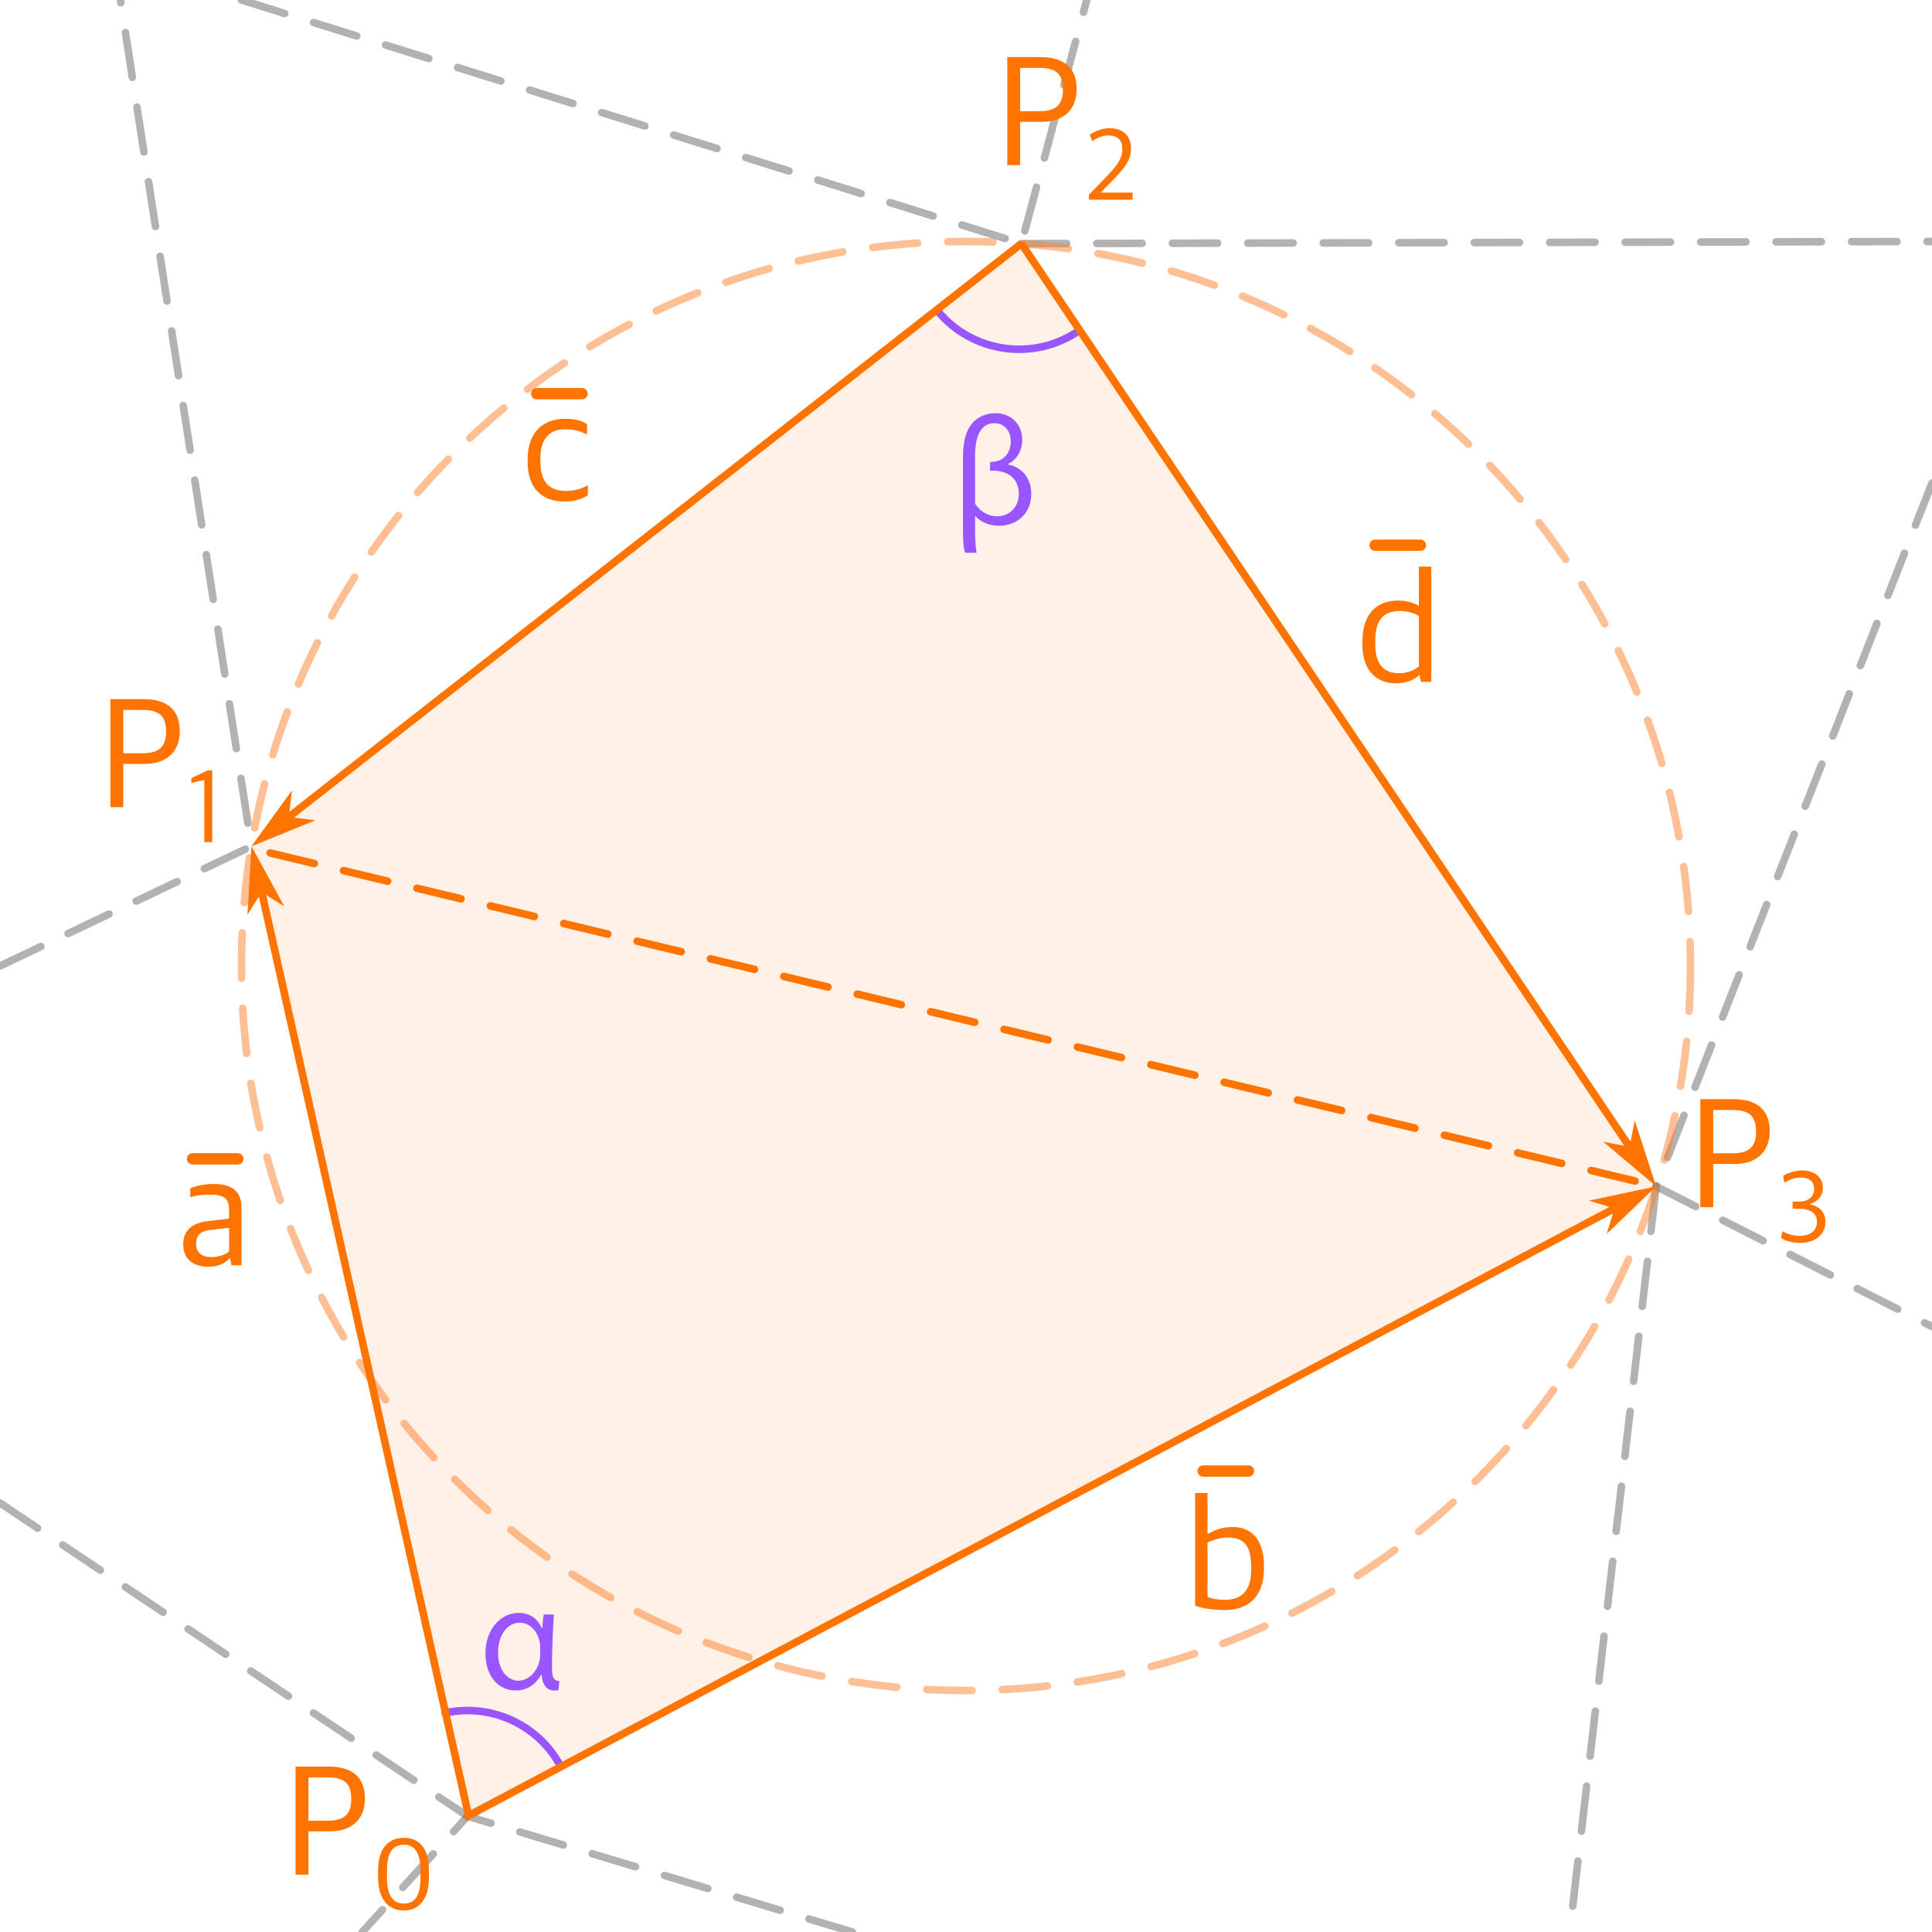
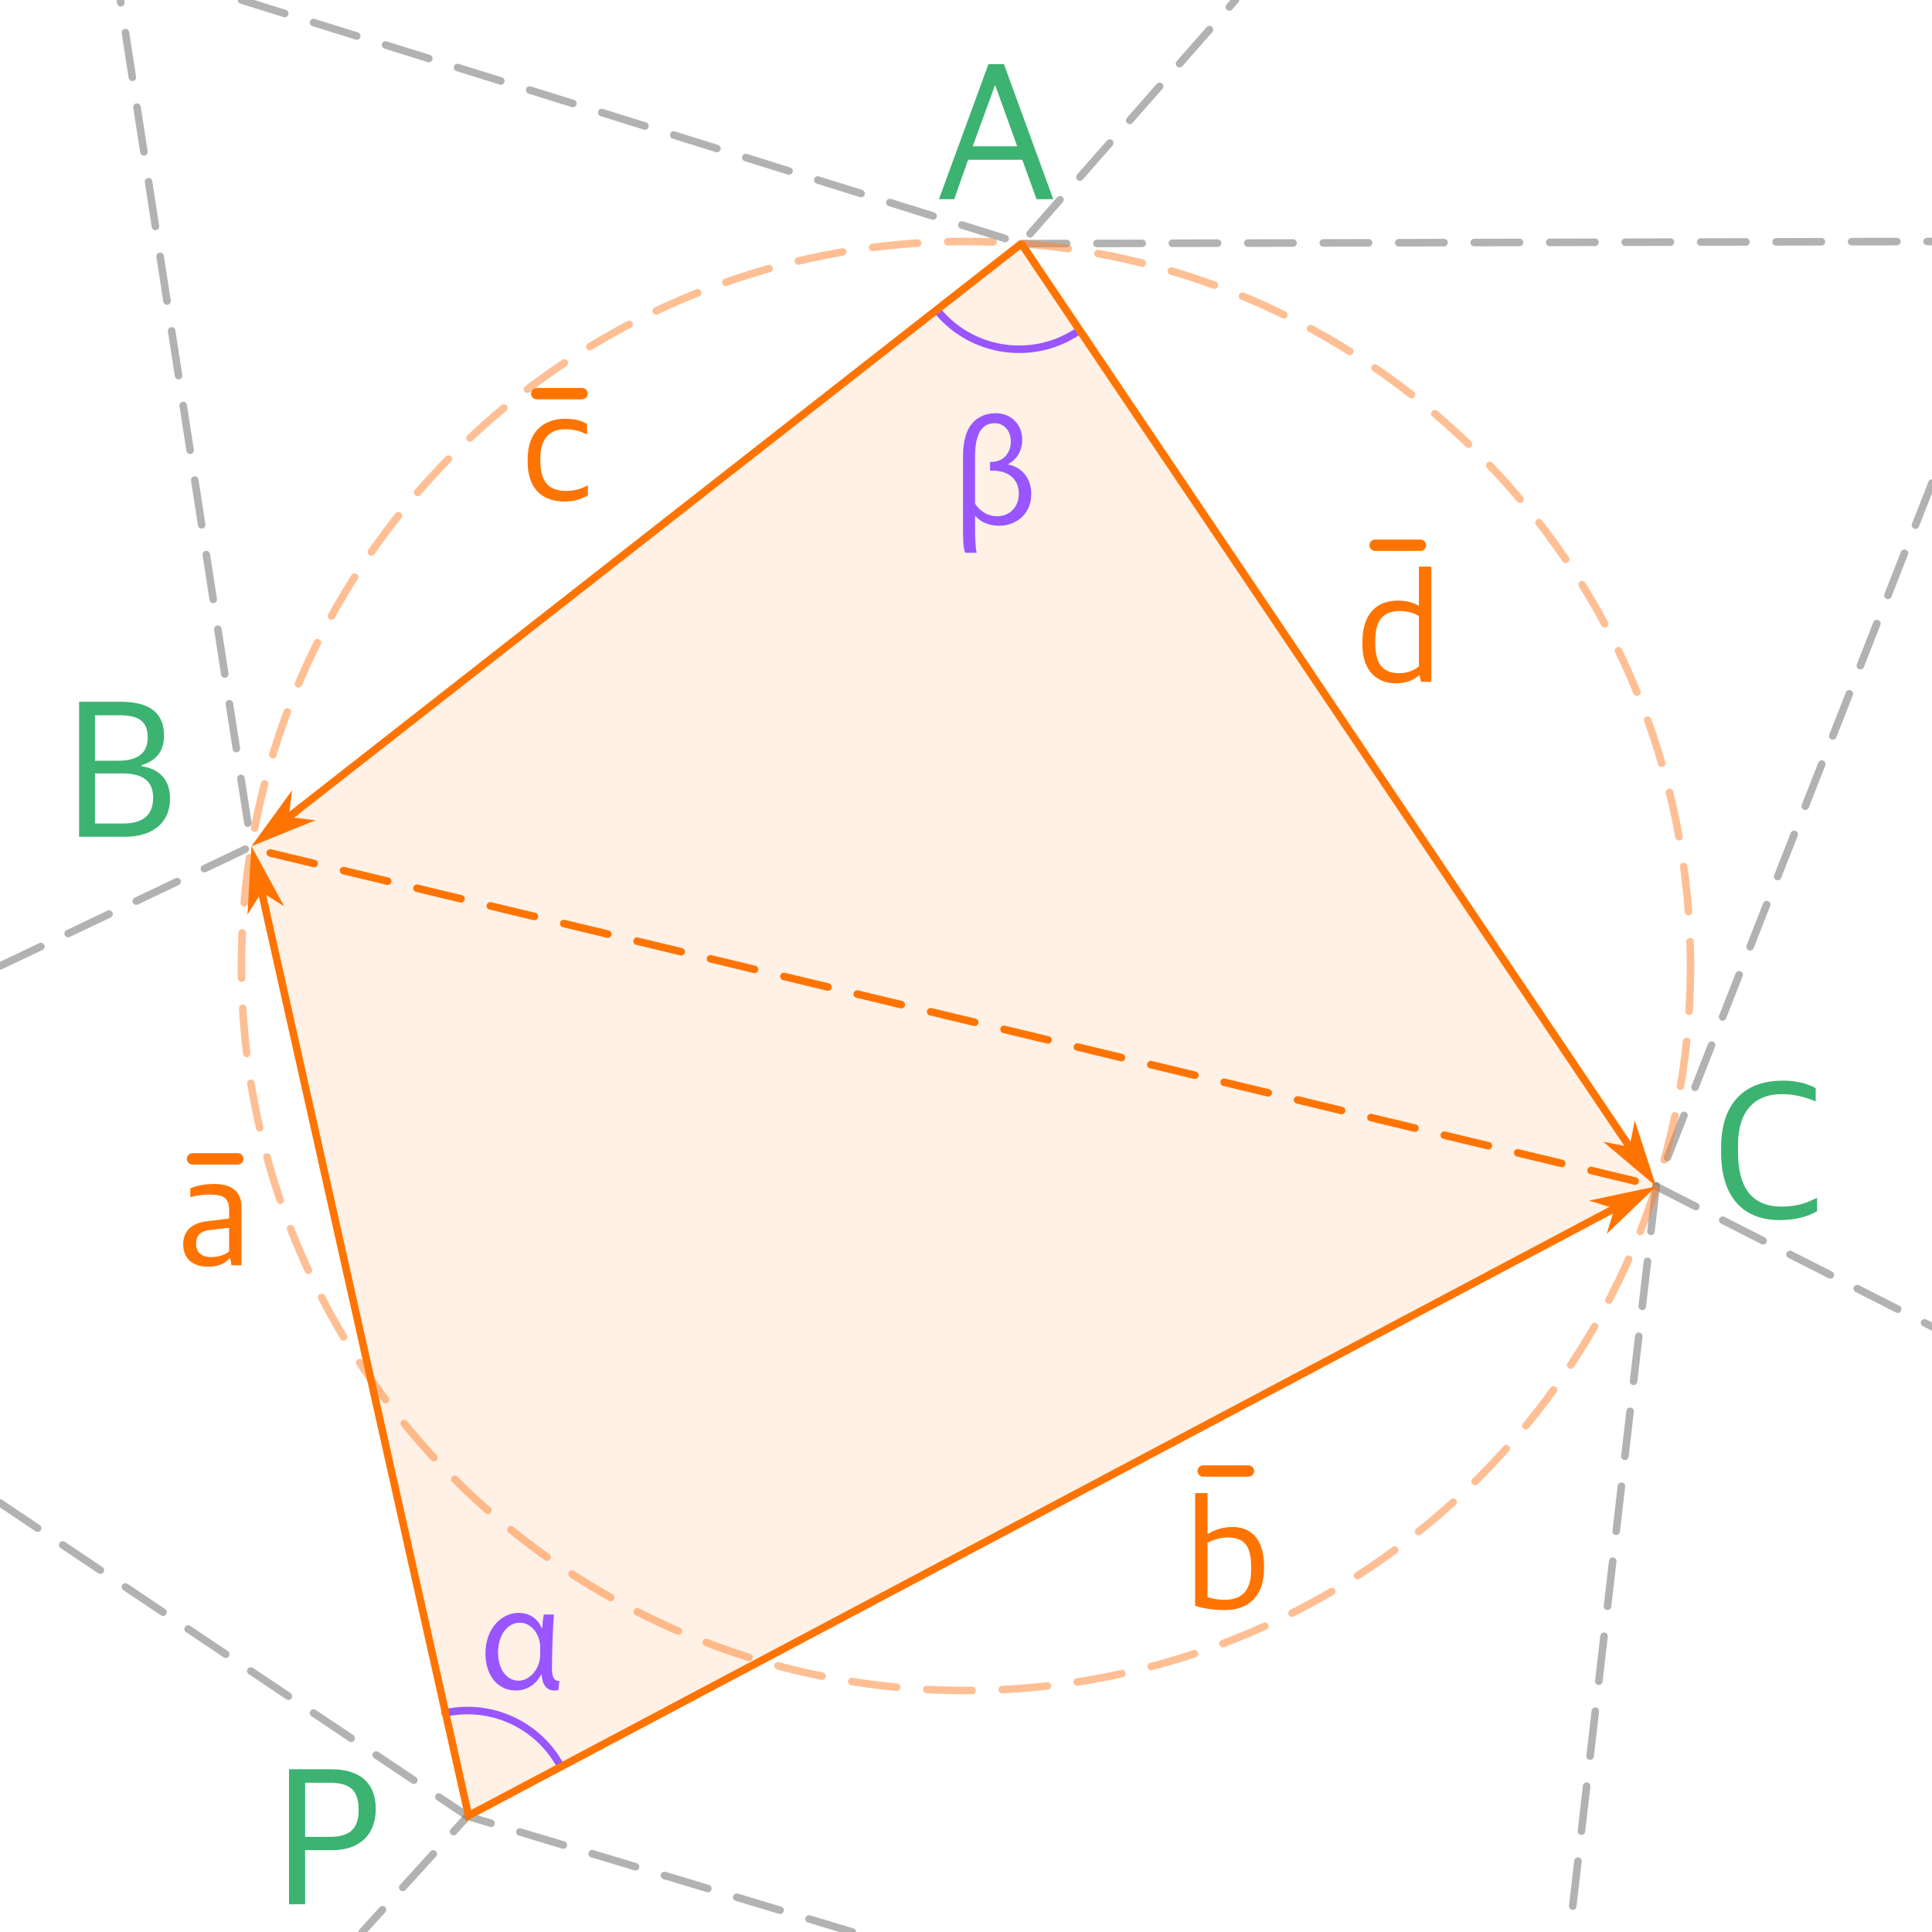
<svg xmlns="http://www.w3.org/2000/svg" id="svg8" version="1.1" viewBox="0 0 135.467 135.467" height="512" width="512">
+   <path d="m 124.798,85.55 c 1.115,0 1.976,-0.254 2.611,-0.621 v -0.945 c -0.593,0.296 -1.298,0.621 -2.469,0.621 -2.173,0 -3.076,-1.411 -3.076,-3.838 v -0.466 c 0,-2.512 1.27,-3.584 3.062,-3.584 0.931,0 1.637,0.212 2.385,0.508 v -0.931 c -0.579,-0.31 -1.312,-0.522 -2.328,-0.522 -2.413,0 -4.304,1.326 -4.304,4.713 v 0.282 c 0,3.203 1.566,4.784 4.12,4.784 z" id="text3" style="font-size:14.111px;line-height:1.25;font-family:'.Apple SD Gothic NeoI';-inkscape-font-specification:'.Apple SD Gothic NeoI';text-align:center;word-spacing:0px;text-anchor:middle;fill:#3cb371;stroke-width:0.265" aria-label="C" />
  <defs id="defs2" />
  <path style="fill:none;stroke:#666666;stroke-width:0.529;stroke-linecap:round;stroke-linejoin:miter;stroke-dasharray:3.175, 2.117;stroke-dashoffset:0;stroke-opacity:0.5" d="m 0,105.383 32.784,21.965" id="path37" />
  <path id="path3" style="fill:#ff7400;fill-opacity:1;stroke:none;stroke-width:1.587;stroke-linecap:butt;stroke-linejoin:round;stroke-dasharray:none;stroke-opacity:1;opacity:0.1" d="M 71.616 17.082 L 17.632 59.336 L 32.784 127.348 L 116.126 83.186 L 71.616 17.082 z " />
  <path style="fill:none;stroke:#666666;stroke-width:0.529;stroke-linecap:round;stroke-linejoin:miter;stroke-dasharray:3.175, 2.117;stroke-dashoffset:0;stroke-opacity:0.5" d="M 71.618,17.082 135.467,16.933" id="path13" />
  <path style="fill:none;stroke:#9955ff;stroke-width:0.529;stroke-linecap:round;stroke-linejoin:round;stroke-miterlimit:16;stroke-dasharray:none;stroke-dashoffset:0;stroke-opacity:1;paint-order:stroke fill markers" id="path12" d="m 31.213,120.108 a 7.408,7.408 0 0 1 8.092,3.723" />
  <path style="fill:none;stroke:#9955ff;stroke-width:0.529;stroke-linecap:round;stroke-linejoin:round;stroke-miterlimit:16;stroke-dasharray:none;stroke-dashoffset:0;stroke-opacity:1;paint-order:stroke fill markers" id="path11" d="M 75.663,23.179 A 7.408,7.408 0 0 1 65.731,21.786" />
  <path style="fill:none;stroke:#666666;stroke-width:0.529;stroke-linecap:round;stroke-linejoin:miter;stroke-dasharray:3.175, 2.117;stroke-dashoffset:0;stroke-opacity:0.5" d="m 116.126,83.186 -6.059,52.281" id="path8" />
  <path style="fill:none;stroke:#666666;stroke-width:0.529;stroke-linecap:round;stroke-linejoin:miter;stroke-dasharray:3.175, 2.117;stroke-opacity:0.5;stroke-dashoffset:0" d="M 0,67.733 17.632,59.336 8.441,0" id="path5" />
-   <path style="fill:none;stroke:#666666;stroke-width:0.529;stroke-linecap:round;stroke-linejoin:miter;stroke-dasharray:3.175, 2.117;stroke-dashoffset:0;stroke-opacity:0.5" d="M 16.933,0 71.618,17.082 76.2,0" id="path6" />
+   <path style="fill:none;stroke:#666666;stroke-width:0.529;stroke-linecap:round;stroke-linejoin:miter;stroke-dasharray:3.175, 2.117;stroke-dashoffset:0;stroke-opacity:0.5" d="M 16.933,0 71.618,17.082 86.629,0" id="path6" />
  <path style="fill:none;stroke:#666666;stroke-width:0.529;stroke-linecap:round;stroke-linejoin:miter;stroke-dasharray:3.175, 2.117;stroke-dashoffset:0;stroke-opacity:0.5" d="m 135.467,33.867 -19.341,49.319 19.341,9.832" id="path7" />
  <path style="fill:none;stroke:#666666;stroke-width:0.529;stroke-linecap:round;stroke-linejoin:miter;stroke-dasharray:3.175, 2.117;stroke-dashoffset:0;stroke-opacity:0.5" d="m 59.766,135.467 -26.982,-8.119 -7.384,8.119" id="path9" />
  <circle style="fill:none;stroke:#ff7f2a;stroke-width:0.529;stroke-linecap:round;stroke-linejoin:round;stroke-miterlimit:16;stroke-dasharray:3.175, 2.117;stroke-dashoffset:0;stroke-opacity:0.502;paint-order:stroke fill markers" id="path2" cx="67.733" cy="67.733" r="50.8" />
  <path d="m 38.126,113.205 c -0.045,0.271 -0.079,0.531 -0.102,0.948 h -0.045 c -0.271,-0.666 -0.858,-1.061 -1.614,-1.061 -1.219,0 -2.326,1.118 -2.326,2.834 0,1.58 0.881,2.608 2.122,2.608 0.847,0 1.445,-0.485 1.795,-1.118 h 0.023 c 0.056,0.824 0.429,1.118 0.869,1.118 0.102,0 0.226,0 0.305,-0.034 l 0.068,-0.632 c -0.384,0 -0.519,-0.282 -0.519,-0.892 0,-1.434 0.09,-3.251 0.135,-3.77 z m -3.206,2.698 c 0,-1.23 0.632,-2.122 1.535,-2.122 0.722,0 1.264,0.655 1.389,1.366 0.034,0.192 0.034,0.373 0.034,0.576 0,0.305 0,0.508 -0.056,0.768 -0.169,0.7 -0.756,1.355 -1.456,1.355 -0.926,0 -1.445,-0.948 -1.445,-1.93 z" id="text10" style="font-size:11.289px;line-height:1.25;font-family:'.Apple SD Gothic NeoI';-inkscape-font-specification:'.Apple SD Gothic NeoI';word-spacing:0px;direction:rtl;fill:#9955ff;stroke-width:0.265;fill-opacity:1" aria-label="α" />
  <path d="m 68.392,36.187 c 0.395,0.429 0.937,0.677 1.682,0.677 1.129,0 2.235,-0.779 2.235,-2.224 0,-1.23 -0.779,-1.908 -1.603,-2.066 v -0.056 c 0.497,-0.226 0.971,-0.835 0.971,-1.671 0,-1.129 -0.824,-1.874 -1.851,-1.874 -0.677,0 -1.14,0.226 -1.513,0.553 -0.406,0.406 -0.79,1.05 -0.79,2.54 v 4.978 c 0,0.768 0.023,1.377 0.147,1.716 h 0.813 c -0.102,-0.429 -0.113,-1.242 -0.113,-1.829 v -0.745 z m -0.023,-4.211 c 0,-1.513 0.463,-2.303 1.366,-2.303 0.655,0 1.14,0.508 1.14,1.287 0,0.711 -0.429,1.377 -1.264,1.422 -0.068,0.011 -0.135,0.011 -0.192,0.011 v 0.61 h 0.282 c 1.005,0.034 1.738,0.576 1.738,1.637 0,0.881 -0.632,1.558 -1.513,1.558 -0.779,0 -1.332,-0.497 -1.558,-0.892 z" id="text11" style="font-size:11.289px;line-height:1.25;font-family:'.Apple SD Gothic NeoI';-inkscape-font-specification:'.Apple SD Gothic NeoI';word-spacing:0px;direction:rtl;fill:#9955ff;stroke-width:0.265;fill-opacity:1" aria-label="β" />
  <text xml:space="preserve" style="font-size:11.289px;line-height:1.25;font-family:'.Apple SD Gothic NeoI';-inkscape-font-specification:'.Apple SD Gothic NeoI';word-spacing:0px;direction:rtl;stroke-width:0.265" x="14.187" y="93.489" id="text18">
    <tspan id="tspan18" style="font-size:11.289px;stroke-width:0.265" x="14.187" y="93.489" />
  </text>
  <path d="m 14.597,88.821 c 0.756,0 1.23,-0.271 1.49,-0.587 h 0.056 l 0.09,0.485 h 0.7 v -4.053 c 0,-1.14 -0.689,-1.648 -1.919,-1.648 -0.643,0 -1.185,0.102 -1.671,0.305 v 0.621 c 0.35,-0.102 0.79,-0.181 1.332,-0.181 1.005,0 1.389,0.226 1.389,1.095 v 0.587 l -1.513,0.181 c -1.072,0.124 -1.705,0.643 -1.705,1.626 0,1.05 0.734,1.569 1.75,1.569 z m 0.214,-0.677 c -0.643,0 -1.061,-0.305 -1.061,-0.914 0,-0.643 0.339,-0.926 1.027,-0.993 l 1.287,-0.147 v 1.648 c -0.237,0.237 -0.734,0.406 -1.253,0.406 z" id="text20" style="font-size:11.289px;line-height:1.25;font-family:'.Apple SD Gothic NeoI';-inkscape-font-specification:'.Apple SD Gothic NeoI';word-spacing:0px;direction:rtl;fill:#ff7400;fill-opacity:1;stroke-width:0.265" aria-label="a" />
  <path style="fill:#0055d4;fill-opacity:1;stroke:#ff7400;stroke-width:0.794;stroke-linecap:round;stroke-linejoin:miter;stroke-dasharray:none;stroke-opacity:1" d="m 13.501,81.256 h 3.175" id="path23" />
  <path d="m 39.582,35.167 c 0.779,0 1.276,-0.226 1.637,-0.44 V 34.027 c -0.282,0.158 -0.779,0.395 -1.535,0.395 -1.197,0 -1.795,-0.643 -1.795,-2.077 v -0.271 c 0,-1.287 0.666,-1.976 1.682,-1.976 0.734,0 1.095,0.135 1.592,0.361 v -0.722 c -0.373,-0.237 -0.813,-0.373 -1.547,-0.373 -1.445,0 -2.619,0.858 -2.619,2.845 v 0.169 c 0,1.84 0.982,2.788 2.585,2.788 z" id="text22" style="font-size:11.289px;line-height:1.25;font-family:'.Apple SD Gothic NeoI';-inkscape-font-specification:'.Apple SD Gothic NeoI';word-spacing:0px;direction:rtl;fill:#ff7400;fill-opacity:1;stroke-width:0.265" aria-label="c" />
  <path style="fill:#0055d4;fill-opacity:1;stroke:#ff7400;stroke-width:0.794;stroke-linecap:round;stroke-linejoin:miter;stroke-dasharray:none;stroke-opacity:1" d="m 37.634,27.602 h 3.175" id="path26" />
  <path d="m 85.841,112.895 c 1.806,0 2.788,-1.061 2.788,-2.935 v -0.147 c 0,-2.1 -1.106,-2.743 -2.179,-2.743 -0.768,0 -1.298,0.214 -1.727,0.474 h -0.056 v -2.856 h -0.869 v 7.902 c 0.497,0.192 1.389,0.305 2.043,0.305 z m 0.045,-0.722 c -0.564,0 -0.96,-0.09 -1.219,-0.203 v -3.804 c 0.294,-0.135 0.813,-0.361 1.389,-0.361 1.129,0 1.671,0.508 1.671,2.066 v 0.226 c 0,1.603 -0.835,2.077 -1.84,2.077 z" id="text21" style="font-size:11.289px;line-height:1.25;font-family:'.Apple SD Gothic NeoI';-inkscape-font-specification:'.Apple SD Gothic NeoI';word-spacing:0px;direction:rtl;fill:#ff7400;fill-opacity:1;stroke-width:0.265" aria-label="b" />
  <path style="fill:#0055d4;fill-opacity:1;stroke:#ff7400;stroke-width:0.794;stroke-linecap:round;stroke-linejoin:miter;stroke-dasharray:none;stroke-opacity:1" d="m 84.363,103.146 h 3.175" id="path27" />
  <path d="m 97.853,47.913 c 0.756,0 1.298,-0.237 1.637,-0.564 h 0.045 l 0.102,0.463 h 0.722 v -8.083 h -0.869 v 2.754 c -0.305,-0.181 -0.779,-0.373 -1.468,-0.373 -1.445,0 -2.495,0.881 -2.495,2.913 v 0.147 c 0,2.066 1.208,2.743 2.326,2.743 z m 0.26,-0.711 c -1.005,0 -1.682,-0.497 -1.682,-2.066 v -0.226 c 0,-1.513 0.643,-2.066 1.705,-2.066 0.576,0 1.095,0.158 1.355,0.361 v 3.522 c -0.282,0.226 -0.722,0.474 -1.377,0.474 z" id="text23" style="font-size:11.289px;line-height:1.25;font-family:'.Apple SD Gothic NeoI';-inkscape-font-specification:'.Apple SD Gothic NeoI';word-spacing:0px;direction:rtl;fill:#ff7400;fill-opacity:1;stroke-width:0.265" aria-label="d" />
  <path style="fill:#0055d4;fill-opacity:1;stroke:#ff7400;stroke-width:0.794;stroke-linecap:round;stroke-linejoin:miter;stroke-dasharray:none;stroke-opacity:1" d="m 96.42,38.231 h 3.175" id="path28" />
-   <g id="text31" style="font-size:11.289px;line-height:1.25;font-family:'.Apple SD Gothic NeoI';-inkscape-font-specification:'.Apple SD Gothic NeoI';word-spacing:0px;direction:rtl;fill:#ff7400;stroke-width:0.265;fill-opacity:1" aria-label="P0">
-     <path d="m 20.724,131.445 h 0.903 v -3.037 h 1.547 c 1.445,0 2.416,-0.813 2.416,-2.303 0,-1.422 -0.824,-2.235 -2.529,-2.235 h -2.337 z m 0.903,-3.782 v -3.037 h 1.343 c 1.23,0 1.659,0.463 1.659,1.535 0,1.016 -0.463,1.501 -1.637,1.501 z" id="path47" style="fill:#ff7400;fill-opacity:1" />
-     <path style="font-size:65%;baseline-shift:sub;fill:#ff7400;fill-opacity:1" d="m 28.315,133.957 c 0.998,0 1.761,-0.682 1.761,-2.348 v -0.448 c 0,-1.71 -0.792,-2.297 -1.754,-2.297 -0.969,0 -1.812,0.587 -1.812,2.326 v 0.411 c 0,1.666 0.792,2.355 1.805,2.355 z m 0,-0.484 c -0.77,0 -1.181,-0.587 -1.181,-1.812 v -0.543 c 0,-1.233 0.418,-1.768 1.189,-1.768 0.756,0 1.159,0.565 1.159,1.805 v 0.543 c 0,1.262 -0.411,1.776 -1.167,1.776 z" id="path48" />
-   </g>
-   <g id="text34" style="font-size:11.289px;line-height:1.25;font-family:'.Apple SD Gothic NeoI';-inkscape-font-specification:'.Apple SD Gothic NeoI';word-spacing:0px;direction:rtl;fill:#ff7400;stroke-width:0.265;fill-opacity:1" aria-label="P1">
-     <path d="m 7.74,56.597 h 0.903 v -3.037 h 1.547 c 1.445,0 2.416,-0.813 2.416,-2.303 0,-1.422 -0.824,-2.235 -2.529,-2.235 H 7.74 Z m 0.903,-3.782 v -3.037 h 1.343 c 1.23,0 1.659,0.463 1.659,1.535 0,1.016 -0.463,1.501 -1.637,1.501 z" id="path43" style="fill:#ff7400;fill-opacity:1" />
-     <path style="font-size:65%;baseline-shift:sub;fill:#ff7400;fill-opacity:1" d="m 14.326,59.05 h 0.558 v -5.034 h -0.308 l -1.159,0.543 v 0.338 l 0.91,-0.213 z" id="path44" />
-   </g>
-   <g id="text36" style="font-size:11.289px;line-height:1.25;font-family:'.Apple SD Gothic NeoI';-inkscape-font-specification:'.Apple SD Gothic NeoI';word-spacing:0px;direction:rtl;fill:#ff7400;stroke-width:0.265;fill-opacity:1" aria-label="P2">
-     <path d="m 70.628,11.579 h 0.903 V 8.542 h 1.547 c 1.445,0 2.416,-0.813 2.416,-2.303 0,-1.422 -0.824,-2.235 -2.529,-2.235 H 70.628 Z M 71.531,7.797 V 4.76 h 1.343 c 1.23,0 1.659,0.463 1.659,1.535 0,1.016 -0.463,1.501 -1.637,1.501 z" id="path41" style="fill:#ff7400;fill-opacity:1" />
-     <path style="font-size:65%;baseline-shift:sub;fill:#ff7400;fill-opacity:1" d="m 76.355,14.003 h 3.06 v -0.499 h -2.245 l 0.77,-0.778 c 0.851,-0.866 1.365,-1.453 1.365,-2.304 0,-0.881 -0.536,-1.431 -1.526,-1.431 -0.558,0 -1.057,0.249 -1.365,0.448 l 0.169,0.462 C 76.869,9.703 77.265,9.497 77.683,9.497 c 0.697,0 1.013,0.323 1.013,0.976 0,0.704 -0.47,1.24 -1.167,1.967 l -1.174,1.218 z" id="path42" />
-   </g>
-   <g id="text38" style="font-size:11.289px;line-height:1.25;font-family:'.Apple SD Gothic NeoI';-inkscape-font-specification:'.Apple SD Gothic NeoI';word-spacing:0px;direction:rtl;fill:#ff7400;stroke-width:0.265;fill-opacity:1" aria-label="P3">
-     <path d="m 119.223,84.648 h 0.903 v -3.037 h 1.547 c 1.445,0 2.416,-0.813 2.416,-2.303 0,-1.422 -0.824,-2.235 -2.529,-2.235 h -2.337 z m 0.903,-3.782 V 77.83 h 1.343 c 1.23,0 1.659,0.463 1.659,1.535 0,1.016 -0.463,1.501 -1.637,1.501 z" id="path45" style="fill:#ff7400;fill-opacity:1" />
-     <path style="font-size:65%;baseline-shift:sub;fill:#ff7400;fill-opacity:1" d="m 126.205,87.145 c 1.093,0 1.79,-0.602 1.79,-1.46 0,-0.763 -0.484,-1.123 -1.123,-1.247 0.558,-0.183 0.939,-0.543 0.939,-1.152 0,-0.77 -0.602,-1.218 -1.482,-1.218 -0.426,0 -1.005,0.183 -1.299,0.382 l 0.088,0.47 c 0.308,-0.176 0.69,-0.352 1.093,-0.352 0.602,0 0.991,0.213 0.991,0.814 0,0.55 -0.433,0.873 -1.071,0.873 h -0.44 v 0.499 h 0.477 c 0.748,0 1.233,0.301 1.233,0.932 0,0.609 -0.455,0.969 -1.269,0.969 -0.367,0 -0.859,-0.139 -1.137,-0.323 l -0.125,0.462 c 0.272,0.191 0.763,0.352 1.335,0.352 z" id="path46" />
-   </g>
  <g id="path1">
    <path style="color:#000000;fill:#ff7400;stroke-linejoin:bevel;-inkscape-stroke:none" d="M 71.451,16.871 18.404,58.393 18.732,58.812 71.555,17.469 115.232,82.336 115.674,82.037 71.838,16.934 Z" id="path40" />
    <g id="g38">
      <path style="color:#000000;fill:#ff7400;fill-rule:evenodd;-inkscape-stroke:none" d="m 20.249,57.288 0.228,-1.872 -2.853,3.927 4.497,-1.827 z" id="path39" />
      <path style="color:#000000;fill:#ff7400;fill-rule:evenodd;-inkscape-stroke:none" d="m 114.262,80.416 -1.851,-0.361 3.713,3.127 -1.501,-4.616 z" id="path38" />
    </g>
  </g>
  <g id="path34">
    <path style="color:#000000;fill:#ff7400;-inkscape-stroke:none" d="m 18.146,60.43 -0.516,0.115 15.043,67.16 82.525,-43.729 -0.246,-0.469 -81.916,43.406 z" id="path51" />
    <g id="g41">
      <path style="color:#000000;fill:#ff7400;fill-rule:evenodd;-inkscape-stroke:none" d="m 113.206,84.733 -0.55,1.788 3.472,-3.337 -4.711,0.999 z" id="path50" />
      <path style="color:#000000;fill:#ff7400;fill-rule:evenodd;-inkscape-stroke:none" d="m 18.351,62.553 1.58,1.002 -2.303,-4.229 -0.279,4.807 z" id="path49" />
    </g>
  </g>
  <path style="fill:none;fill-opacity:0.05;stroke:#ff7400;stroke-width:0.529;stroke-linecap:round;stroke-linejoin:miter;stroke-dasharray:3.175, 2.117;stroke-dashoffset:0;stroke-opacity:1" d="M 18.946,59.808 114.749,82.836" id="path36" />
+   <path d="m 65.836,13.967 h 1.072 l 0.974,-2.766 h 3.796 l 1.002,2.766 h 1.171 L 70.394,4.498 h -1.087 z m 3.923,-7.973 h 0.028 l 1.538,4.262 h -3.119 z" id="text1" style="font-size:14.111px;line-height:1.25;font-family:'.Apple SD Gothic NeoI';-inkscape-font-specification:'.Apple SD Gothic NeoI';text-align:center;word-spacing:0px;text-anchor:middle;fill:#3cb371;stroke-width:0.265" aria-label="A" />
+   <path d="m 5.546,58.674 h 3.175 c 2.131,0 3.203,-1.101 3.203,-2.667 0,-1.439 -0.847,-2.103 -2.004,-2.286 v -0.071 c 1.115,-0.325 1.58,-1.072 1.58,-2.06 0,-1.51 -0.875,-2.385 -3.062,-2.385 H 5.546 Z m 1.115,-0.931 v -3.514 h 1.877 c 1.411,0 2.201,0.48 2.201,1.707 0,1.214 -0.72,1.806 -2.088,1.806 z m 0,-4.403 v -3.189 h 1.693 c 1.326,0 2.004,0.381 2.004,1.566 0,1.228 -0.889,1.623 -2.074,1.623 z" id="text2" style="font-size:14.111px;line-height:1.25;font-family:'.Apple SD Gothic NeoI';-inkscape-font-specification:'.Apple SD Gothic NeoI';text-align:center;word-spacing:0px;text-anchor:middle;fill:#3cb371;stroke-width:0.265" aria-label="B" />
+   <path d="m 20.265,133.523 h 1.129 v -3.796 h 1.933 c 1.806,0 3.02,-1.016 3.02,-2.879 0,-1.778 -1.03,-2.794 -3.161,-2.794 h -2.921 z m 1.129,-4.727 V 125 h 1.679 c 1.538,0 2.074,0.579 2.074,1.919 0,1.27 -0.579,1.877 -2.046,1.877 z" id="text4" style="font-size:14.111px;line-height:1.25;font-family:'.Apple SD Gothic NeoI';-inkscape-font-specification:'.Apple SD Gothic NeoI';text-align:center;word-spacing:0px;text-anchor:middle;fill:#3cb371;stroke-width:0.265" aria-label="P" />
</svg>
